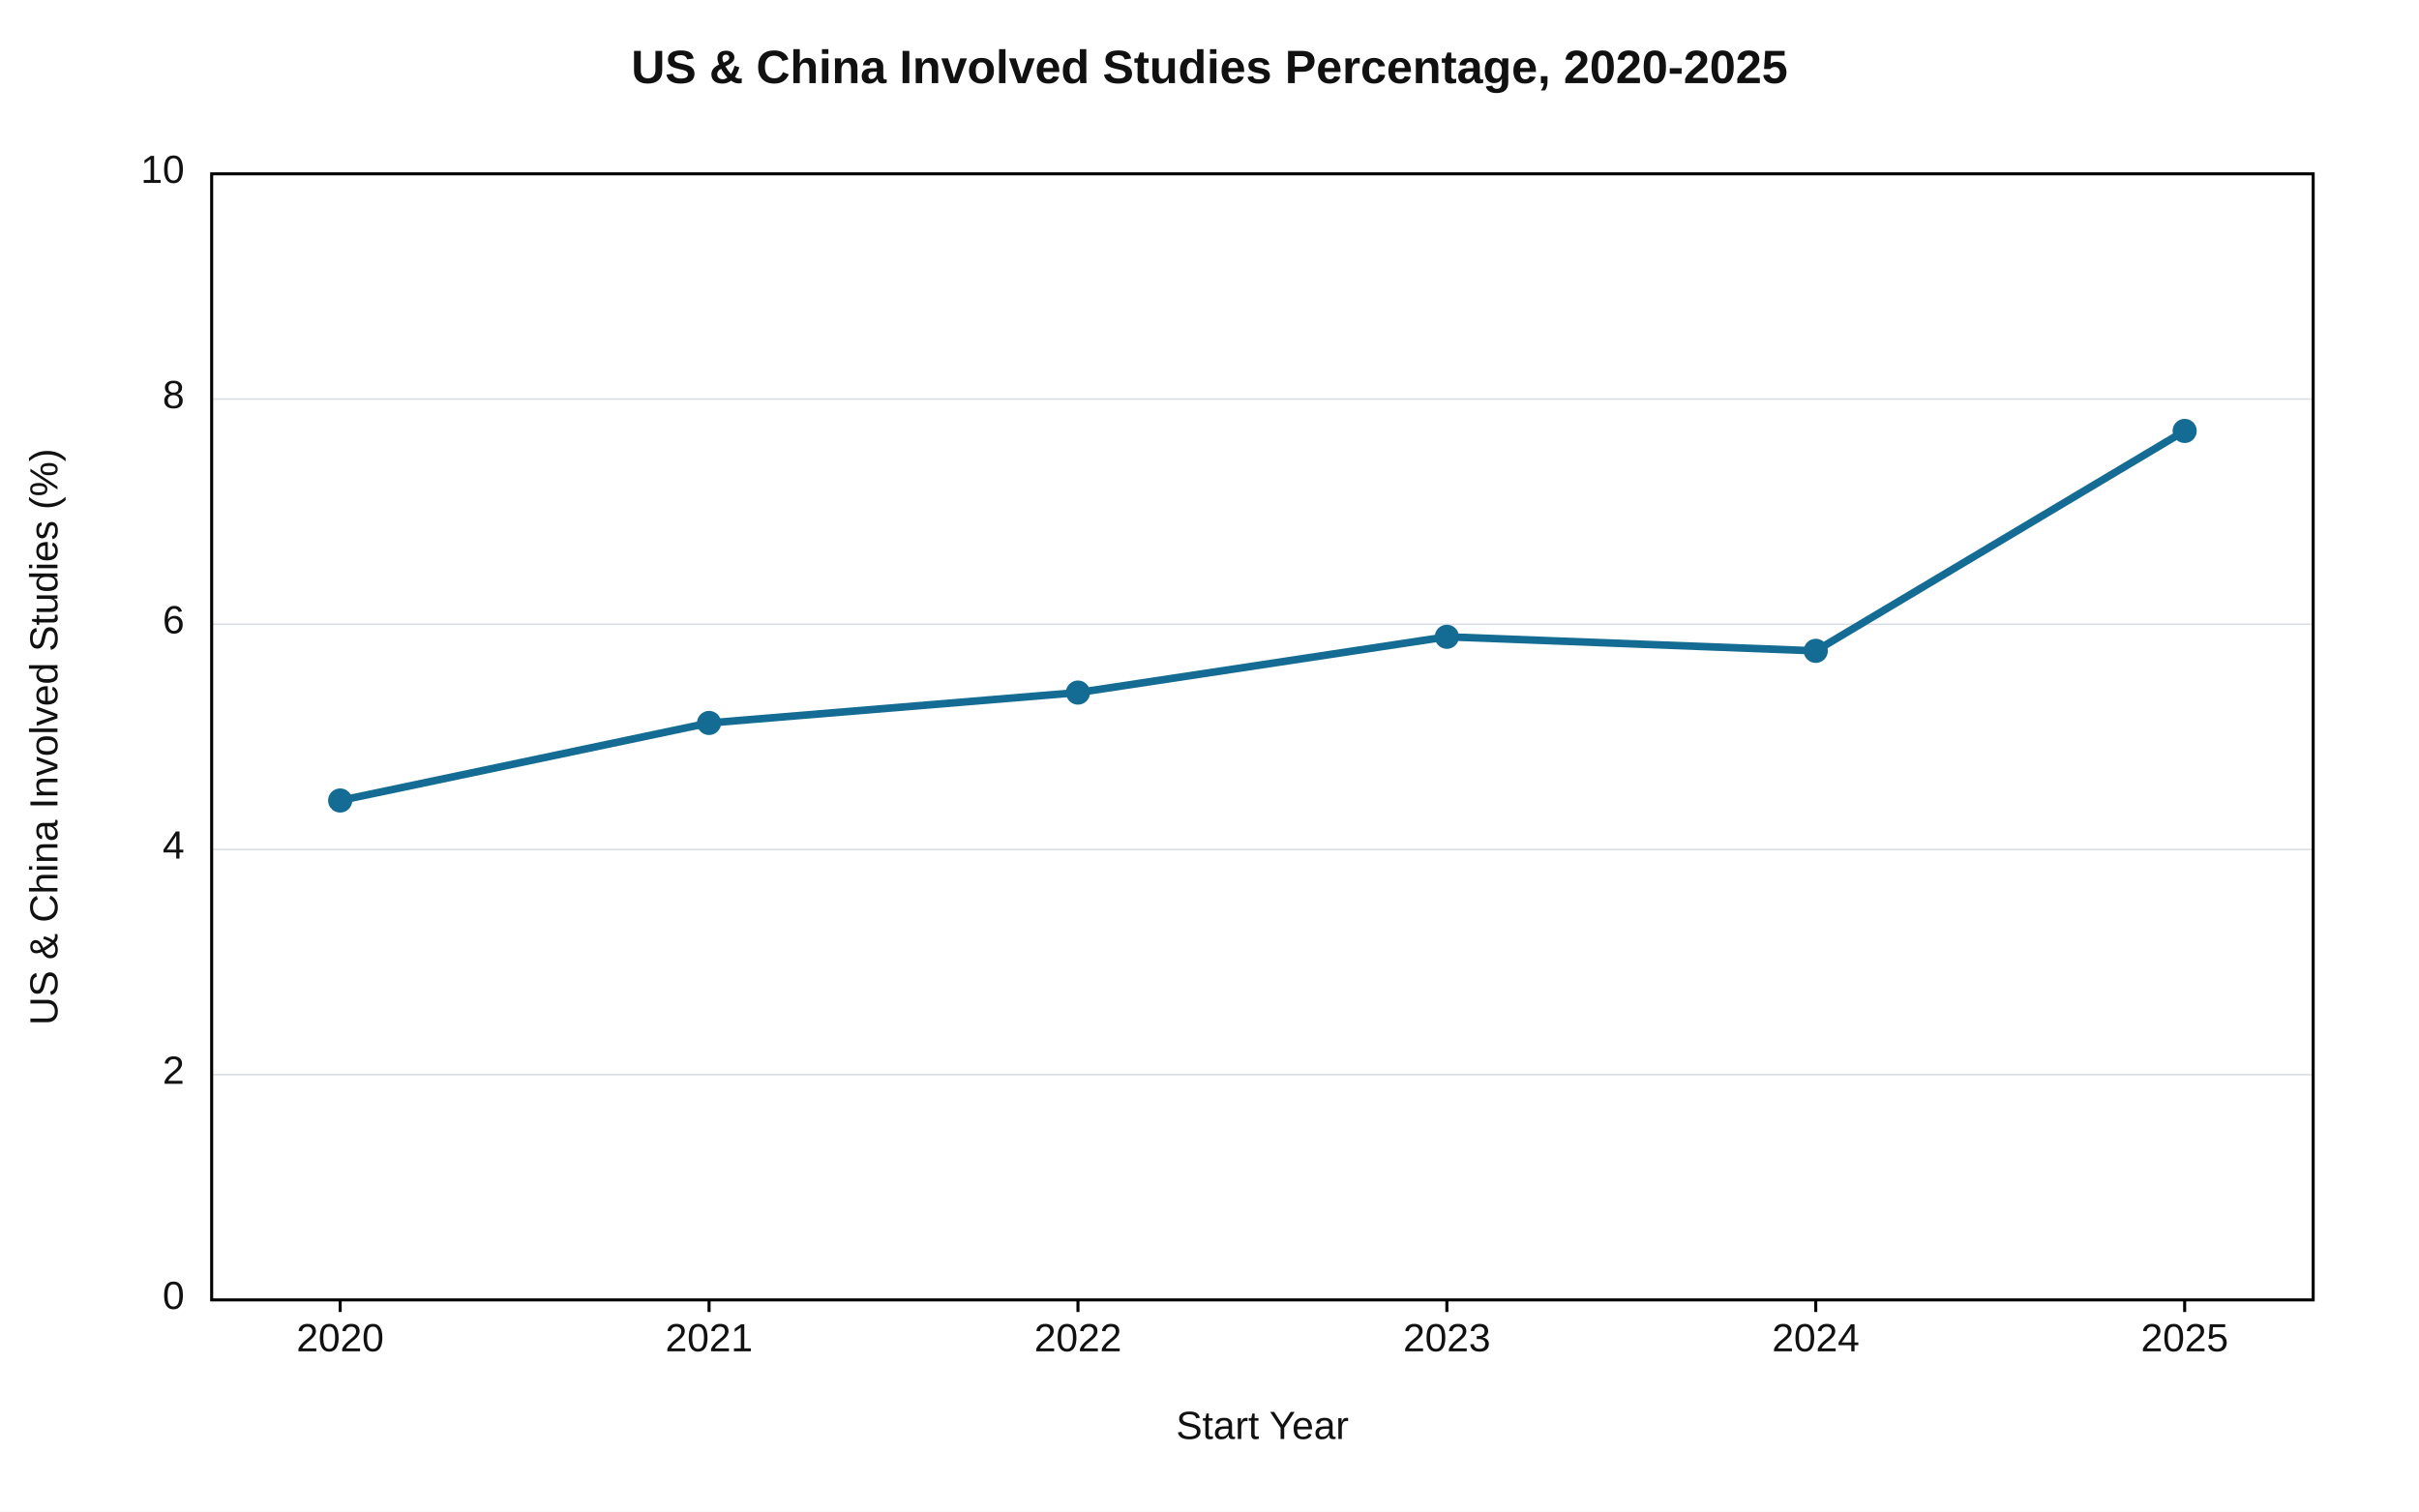
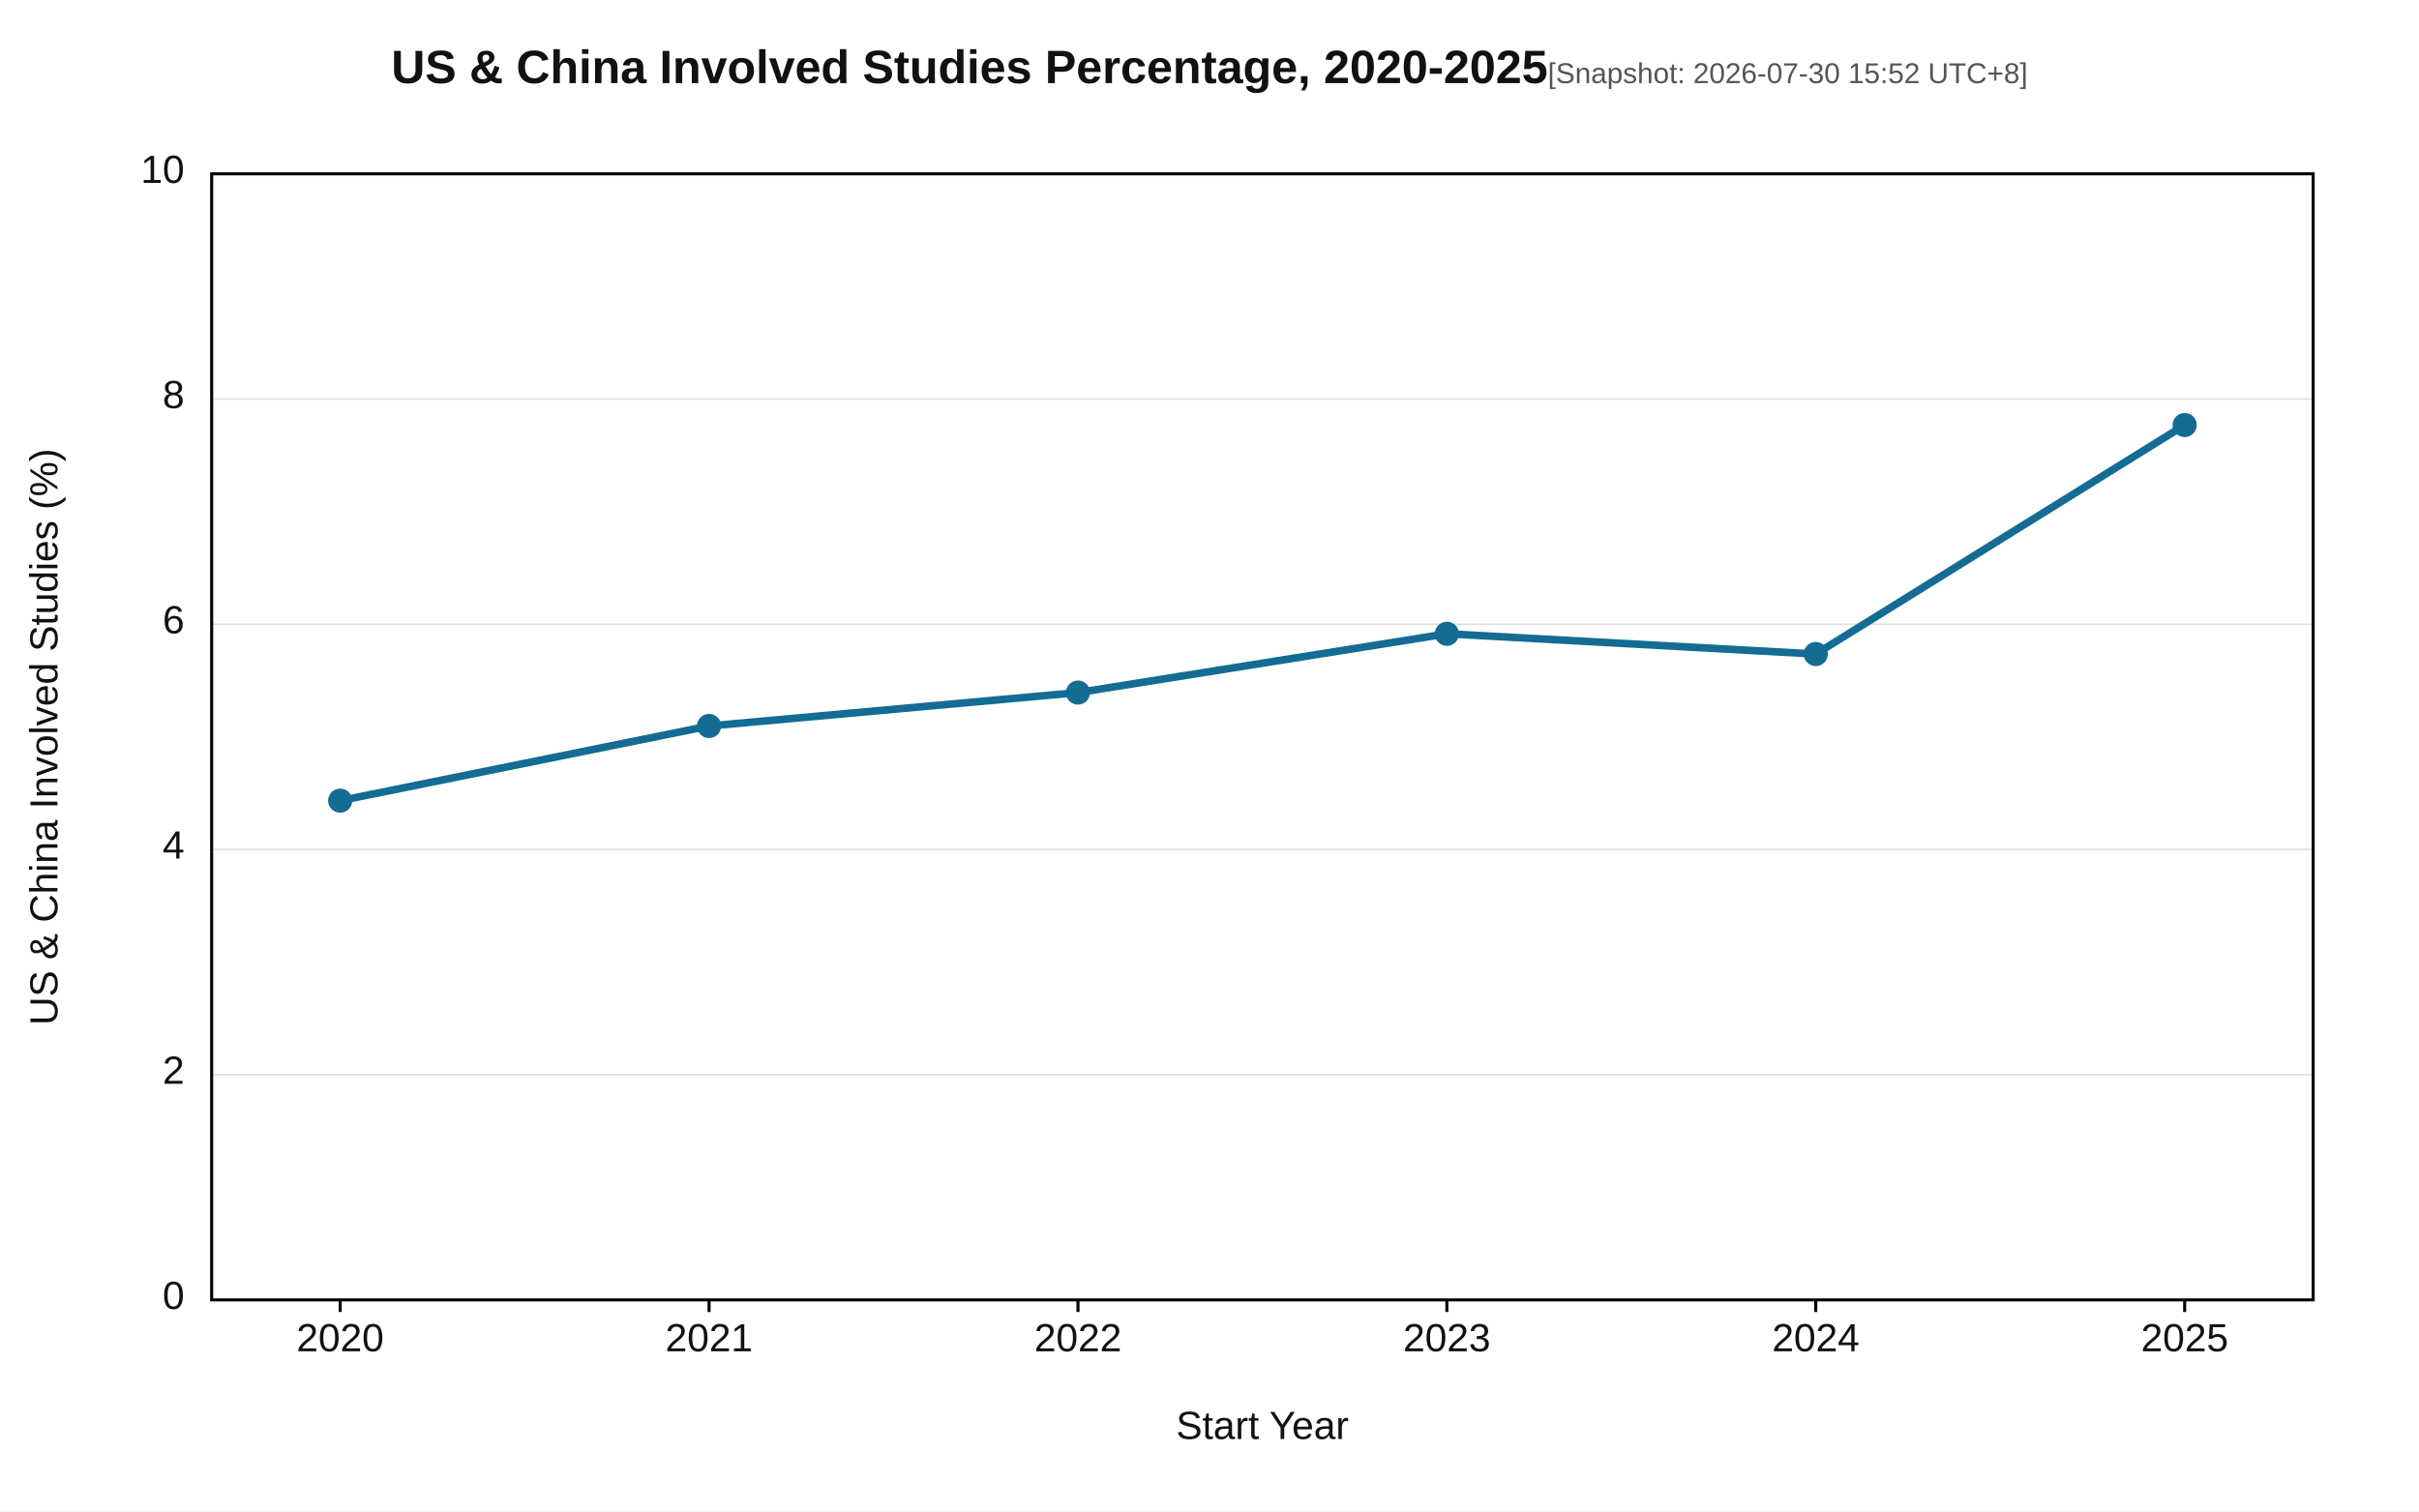
<svg xmlns="http://www.w3.org/2000/svg" width="1600" height="1000" viewBox="0 0 1600 1000">
  <rect x="0" y="0" width="1600" height="1000" fill="#ffffff" />
-   <style>text{font-family:Arial,Helvetica,sans-serif;fill:#111}.title{font-size:31px;font-weight:700}.axis{font-size:26px}.tick{font-size:26px}</style>
-   <text x="800.0" y="55" text-anchor="middle" class="title">US &amp; China Involved Studies Percentage, 2020-2025</text>
+   <style>text{font-family:Arial,Helvetica,sans-serif;fill:#111}.title{font-size:31px;font-weight:700}.snapshot{font-size:19px;font-weight:400;fill:#555}.axis{font-size:26px}.tick{font-size:26px}</style>
+   <text x="800.0" y="55" text-anchor="middle" class="title">US &amp; China Involved Studies Percentage, 2020-2025<tspan class="snapshot"> [Snapshot: 2026-07-30 15:52 UTC+8]</tspan>
+   </text>
  <line x1="140" y1="860.0" x2="1530" y2="860.0" stroke="#d8dde3" stroke-width="1" />
  <text x="122" y="866.0" text-anchor="end" class="tick">0</text>
  <line x1="140" y1="711.0" x2="1530" y2="711.0" stroke="#d8dde3" stroke-width="1" />
  <text x="122" y="717.0" text-anchor="end" class="tick">2</text>
  <line x1="140" y1="562.0" x2="1530" y2="562.0" stroke="#d8dde3" stroke-width="1" />
  <text x="122" y="568.0" text-anchor="end" class="tick">4</text>
  <line x1="140" y1="413.0" x2="1530" y2="413.0" stroke="#d8dde3" stroke-width="1" />
  <text x="122" y="419.0" text-anchor="end" class="tick">6</text>
  <line x1="140" y1="264.0" x2="1530" y2="264.0" stroke="#d8dde3" stroke-width="1" />
  <text x="122" y="270.0" text-anchor="end" class="tick">8</text>
  <line x1="140" y1="115.0" x2="1530" y2="115.0" stroke="#d8dde3" stroke-width="1" />
  <text x="122" y="121.0" text-anchor="end" class="tick">10</text>
  <line x1="225.0" y1="860" x2="225.0" y2="868" stroke="#000" stroke-width="2" />
  <text x="225.0" y="894" text-anchor="middle" class="tick">2020</text>
  <line x1="469.0" y1="860" x2="469.0" y2="868" stroke="#000" stroke-width="2" />
  <text x="469.0" y="894" text-anchor="middle" class="tick">2021</text>
  <line x1="713.0" y1="860" x2="713.0" y2="868" stroke="#000" stroke-width="2" />
  <text x="713.0" y="894" text-anchor="middle" class="tick">2022</text>
  <line x1="957.0" y1="860" x2="957.0" y2="868" stroke="#000" stroke-width="2" />
  <text x="957.0" y="894" text-anchor="middle" class="tick">2023</text>
  <line x1="1201.0" y1="860" x2="1201.0" y2="868" stroke="#000" stroke-width="2" />
  <text x="1201.0" y="894" text-anchor="middle" class="tick">2024</text>
  <line x1="1445.0" y1="860" x2="1445.0" y2="868" stroke="#000" stroke-width="2" />
  <text x="1445.0" y="894" text-anchor="middle" class="tick">2025</text>
-   <polyline points="225.0,529.6 469.0,478.3 713.0,458.2 957.0,421.3 1201.0,430.6 1445.0,285.1" fill="none" stroke="#146c94" stroke-width="5" stroke-linejoin="round" stroke-linecap="round" />
-   <circle cx="225.0" cy="529.6" r="8" fill="#146c94" />
-   <circle cx="469.0" cy="478.3" r="8" fill="#146c94" />
+   <polyline points="225.0,529.7 469.0,480.3 713.0,458.2 957.0,419.3 1201.0,432.7 1445.0,281.2" fill="none" stroke="#146c94" stroke-width="5" stroke-linejoin="round" stroke-linecap="round" />
+   <circle cx="225.0" cy="529.7" r="8" fill="#146c94" />
+   <circle cx="469.0" cy="480.3" r="8" fill="#146c94" />
  <circle cx="713.0" cy="458.2" r="8" fill="#146c94" />
-   <circle cx="957.0" cy="421.3" r="8" fill="#146c94" />
-   <circle cx="1201.0" cy="430.6" r="8" fill="#146c94" />
-   <circle cx="1445.0" cy="285.1" r="8" fill="#146c94" />
+   <circle cx="957.0" cy="419.3" r="8" fill="#146c94" />
+   <circle cx="1201.0" cy="432.7" r="8" fill="#146c94" />
+   <circle cx="1445.0" cy="281.2" r="8" fill="#146c94" />
  <rect x="140" y="115" width="1390" height="745" fill="none" stroke="#000" stroke-width="2" />
  <text x="835.0" y="952" text-anchor="middle" class="axis">Start Year</text>
  <text x="38" y="487.5" text-anchor="middle" class="axis" transform="rotate(-90 38 487.5)">US &amp; China Involved Studies (%)</text>
</svg>
